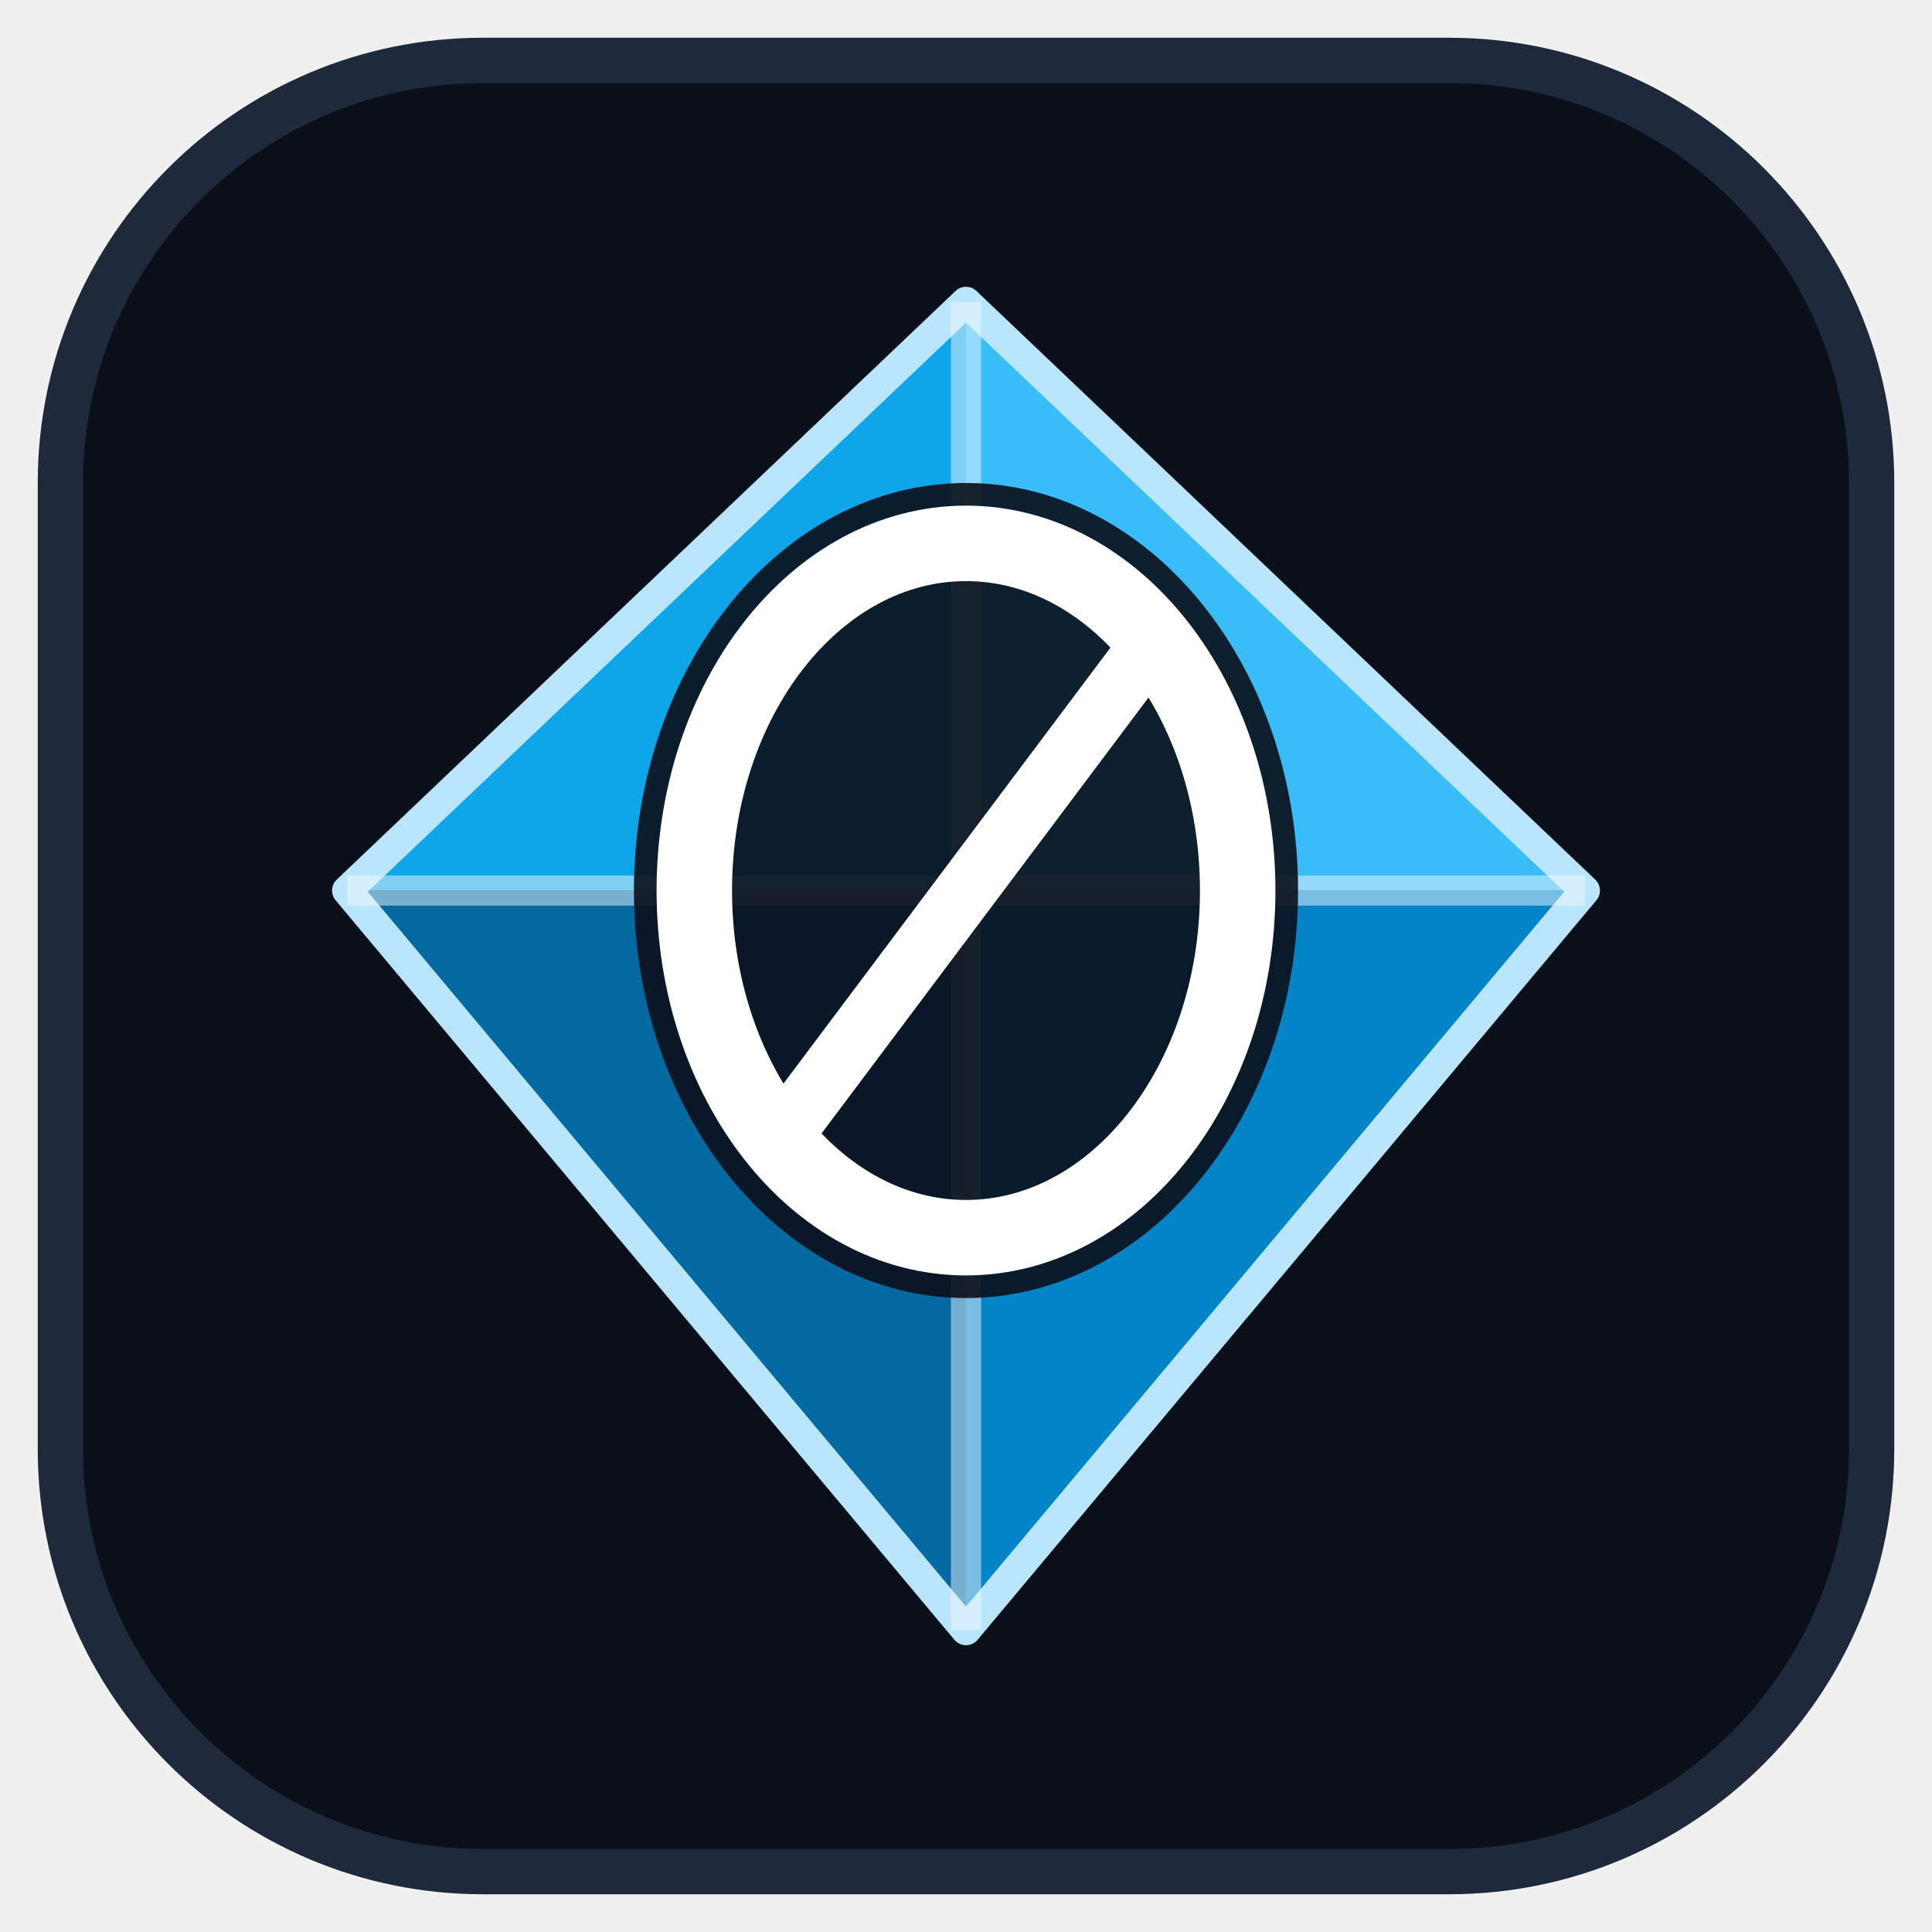
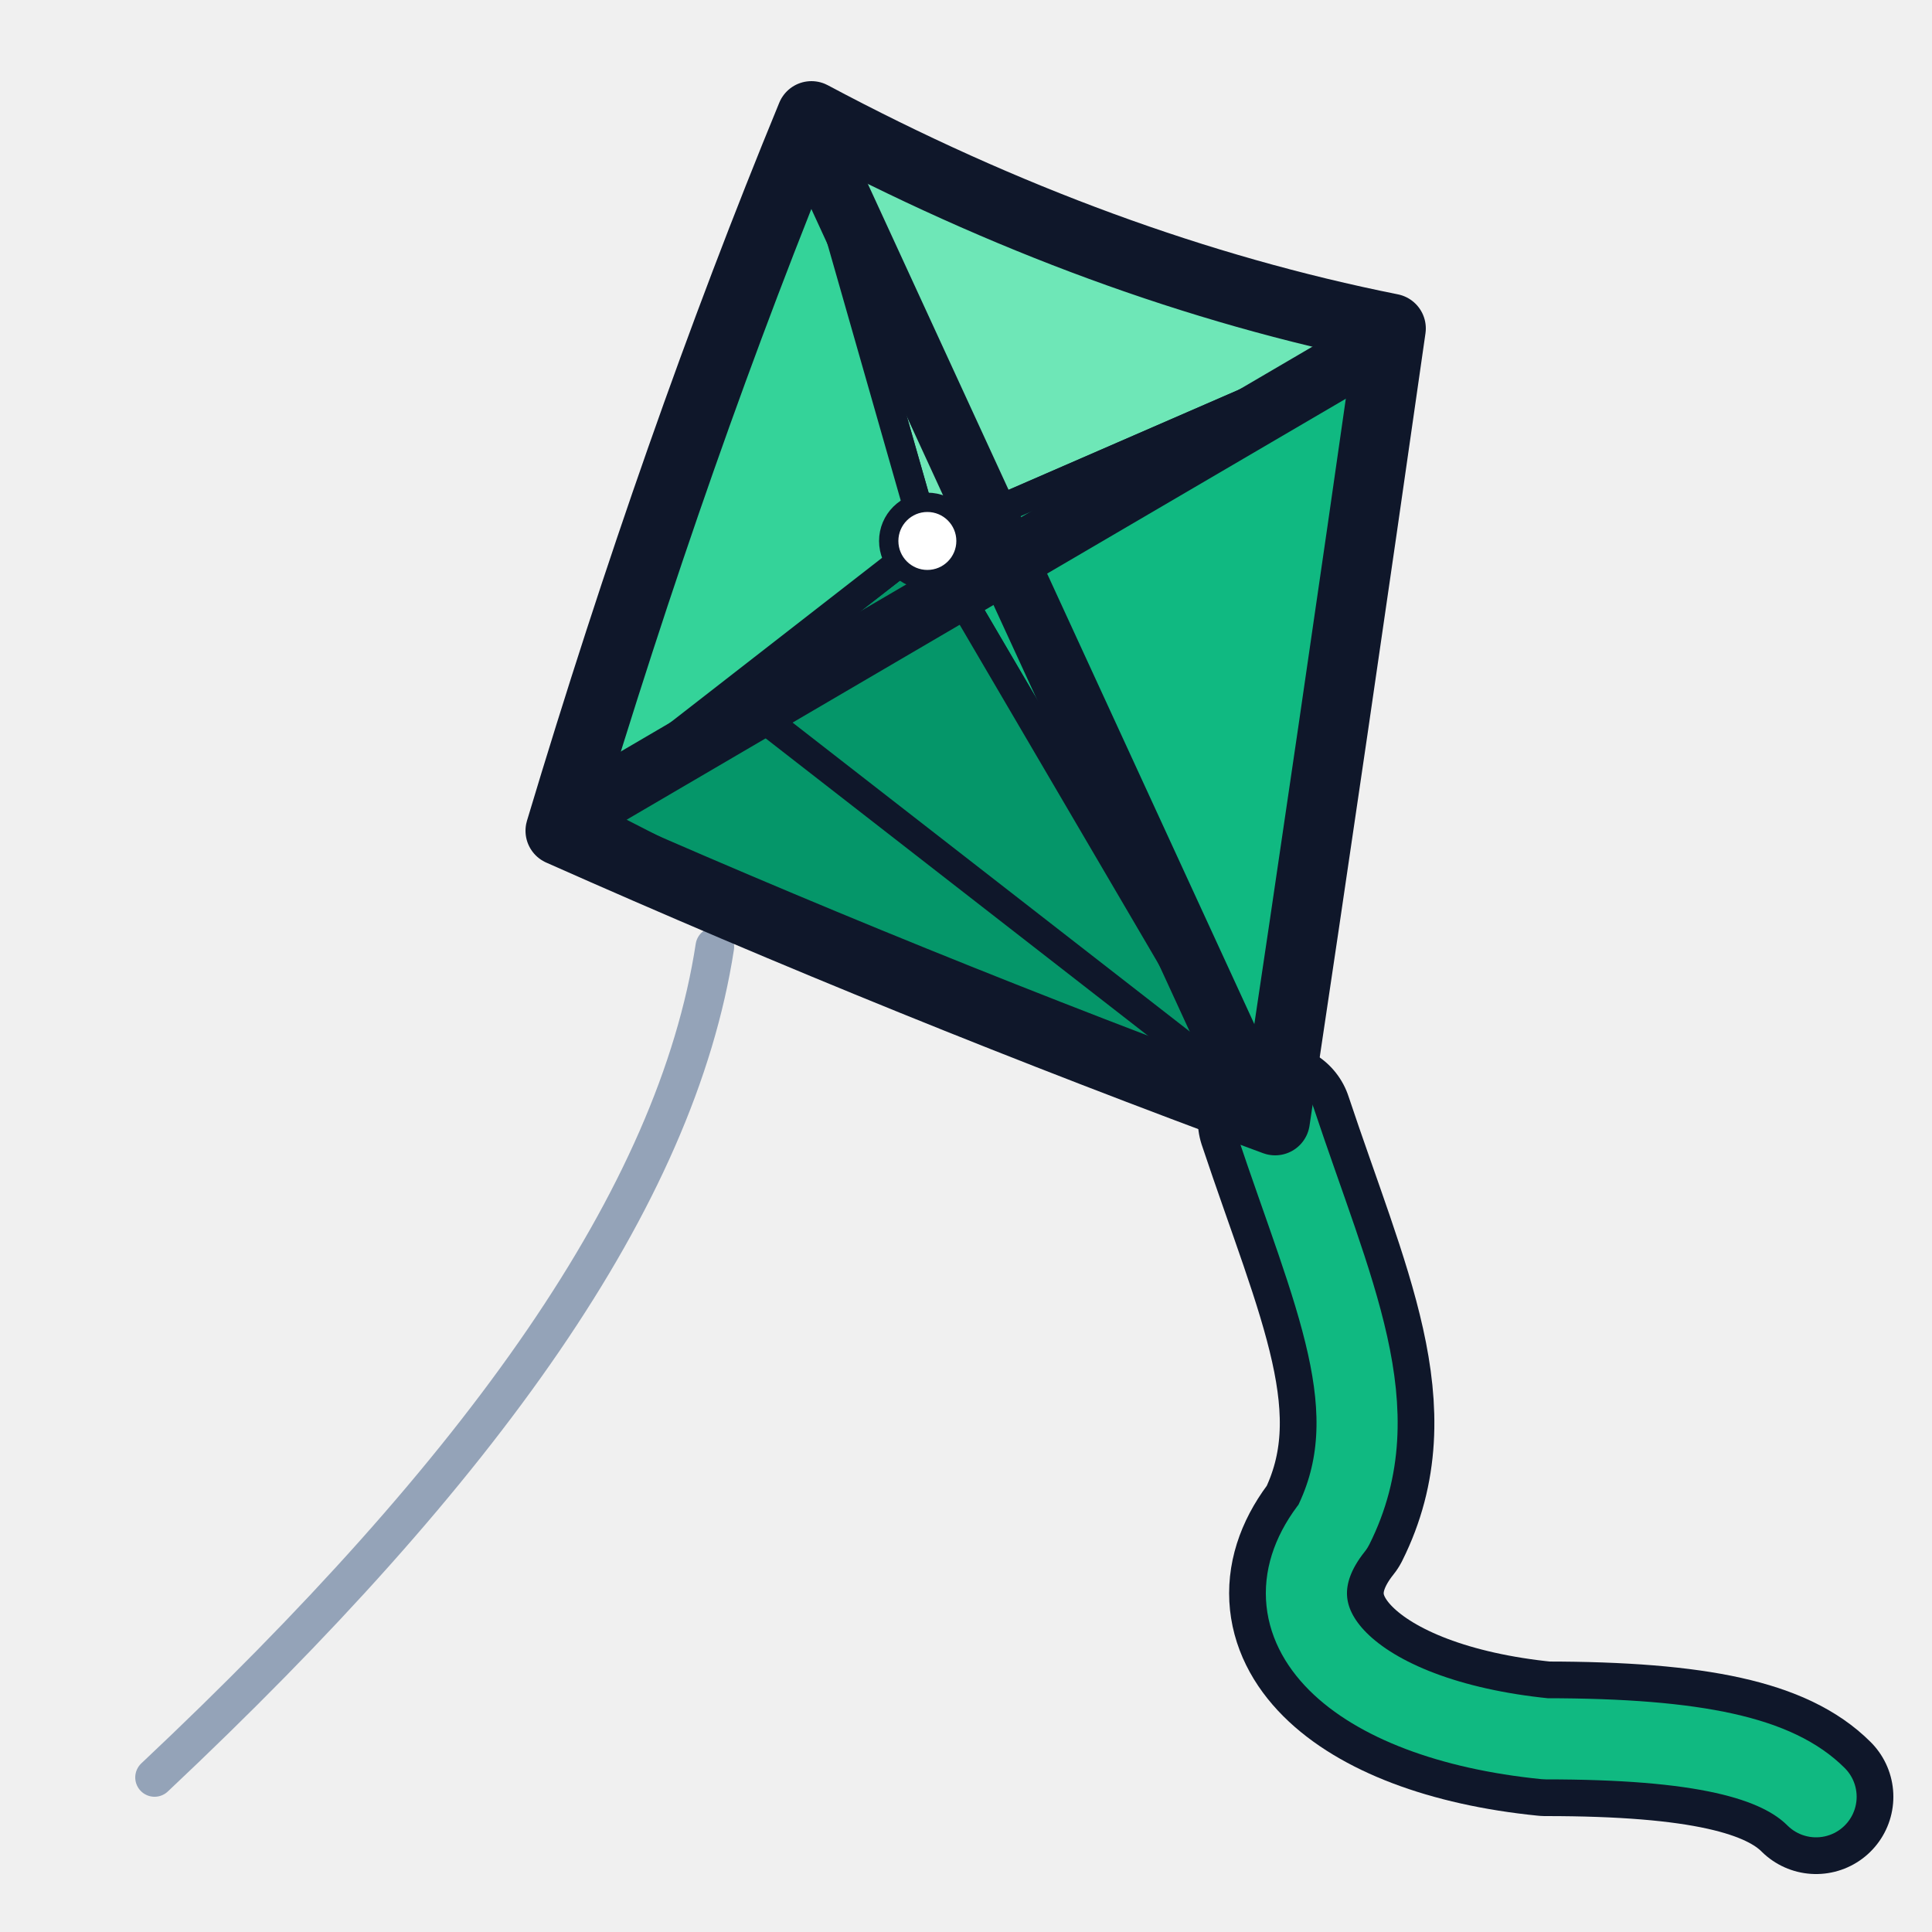
- <svg xmlns="http://www.w3.org/2000/svg" width="64" height="64" viewBox="0 0 64 64" fill="none">
-   <rect x="2" y="2" width="60" height="60" rx="14" fill="#0B0F19" stroke="#1E293B" stroke-width="1.5" />
-   <polygon points="32,10 11.5,29.5 32,29.5" fill="#0EA5E9" />
-   <polygon points="32,10 52.5,29.5 32,29.5" fill="#38BDF8" />
-   <polygon points="32,54 11.5,29.5 32,29.5" fill="#0369A1" />
-   <polygon points="32,54 52.5,29.5 32,29.5" fill="#0284C7" />
-   <polygon points="32,10 52.5,29.5 32,54 11.5,29.5" stroke="#BAE6FD" stroke-width="1" stroke-linejoin="round" fill="none" />
-   <line x1="32" y1="10" x2="32" y2="54" stroke="#F0F9FF" stroke-opacity="0.5" stroke-width="1" />
-   <line x1="11.5" y1="29.5" x2="52.5" y2="29.5" stroke="#F0F9FF" stroke-opacity="0.5" stroke-width="1" />
-   <ellipse cx="32" cy="29.5" rx="11" ry="13.5" fill="#0B0F19" fill-opacity="0.9" />
-   <ellipse cx="32" cy="29.5" rx="9" ry="11.5" stroke="#FFFFFF" stroke-width="2.5" fill="none" />
-   <line x1="38" y1="21.5" x2="26" y2="37.5" stroke="#FFFFFF" stroke-width="2" stroke-linecap="round" />
+ <svg xmlns="http://www.w3.org/2000/svg" width="64" height="64" viewBox="0 0 100 100" fill="none">
+   <path d="M 37 49 C 35 62, 25 76, 8 92" stroke="#94a3b8" stroke-width="2" stroke-linecap="round" />
+   <path d="M 66 58 C 69 67, 72 73, 69 79 C 65 84, 70 89, 80 90 C 88 90, 92 91, 94 93" stroke="#0f172a" stroke-width="8" stroke-linecap="round" stroke-linejoin="round" />
+   <path d="M 66 58 C 69 67, 72 73, 69 79 C 65 84, 70 89, 80 90 C 88 90, 92 91, 94 93" stroke="#10b981" stroke-width="4.2" stroke-linecap="round" stroke-linejoin="round" />
+   <path d="M 42 7 Q 57 14 71 18 L 48 28 Z" fill="#6ee7b7" stroke="#0f172a" stroke-width="1.5" stroke-linejoin="round" />
+   <path d="M 71 18 Q 69 38 65 57 L 48 28 Z" fill="#10b981" stroke="#0f172a" stroke-width="1.5" stroke-linejoin="round" />
+   <path d="M 65 57 Q 47 51 30 42 L 48 28 Z" fill="#059669" stroke="#0f172a" stroke-width="1.5" stroke-linejoin="round" />
+   <path d="M 30 42 Q 35 23 42 7 L 48 28 Z" fill="#34d399" stroke="#0f172a" stroke-width="1.5" stroke-linejoin="round" />
+   <line x1="38" y1="36" x2="65" y2="57" stroke="#0f172a" stroke-width="1.5" stroke-linecap="round" />
+   <line x1="42" y1="7" x2="65" y2="57" stroke="#0f172a" stroke-width="3.2" stroke-linecap="round" />
+   <line x1="30" y1="42" x2="71" y2="18" stroke="#0f172a" stroke-width="3.2" stroke-linecap="round" />
+   <path d="M 42 6 Q 57 14 72 17 Q 69 38 66 58 Q 47 51 29 43 Q 35 23 42 6 Z" stroke="#0f172a" stroke-width="3.6" stroke-linejoin="round" fill="none" />
+   <circle cx="48" cy="28" r="2" fill="#ffffff" stroke="#0f172a" stroke-width="1" />
</svg>
